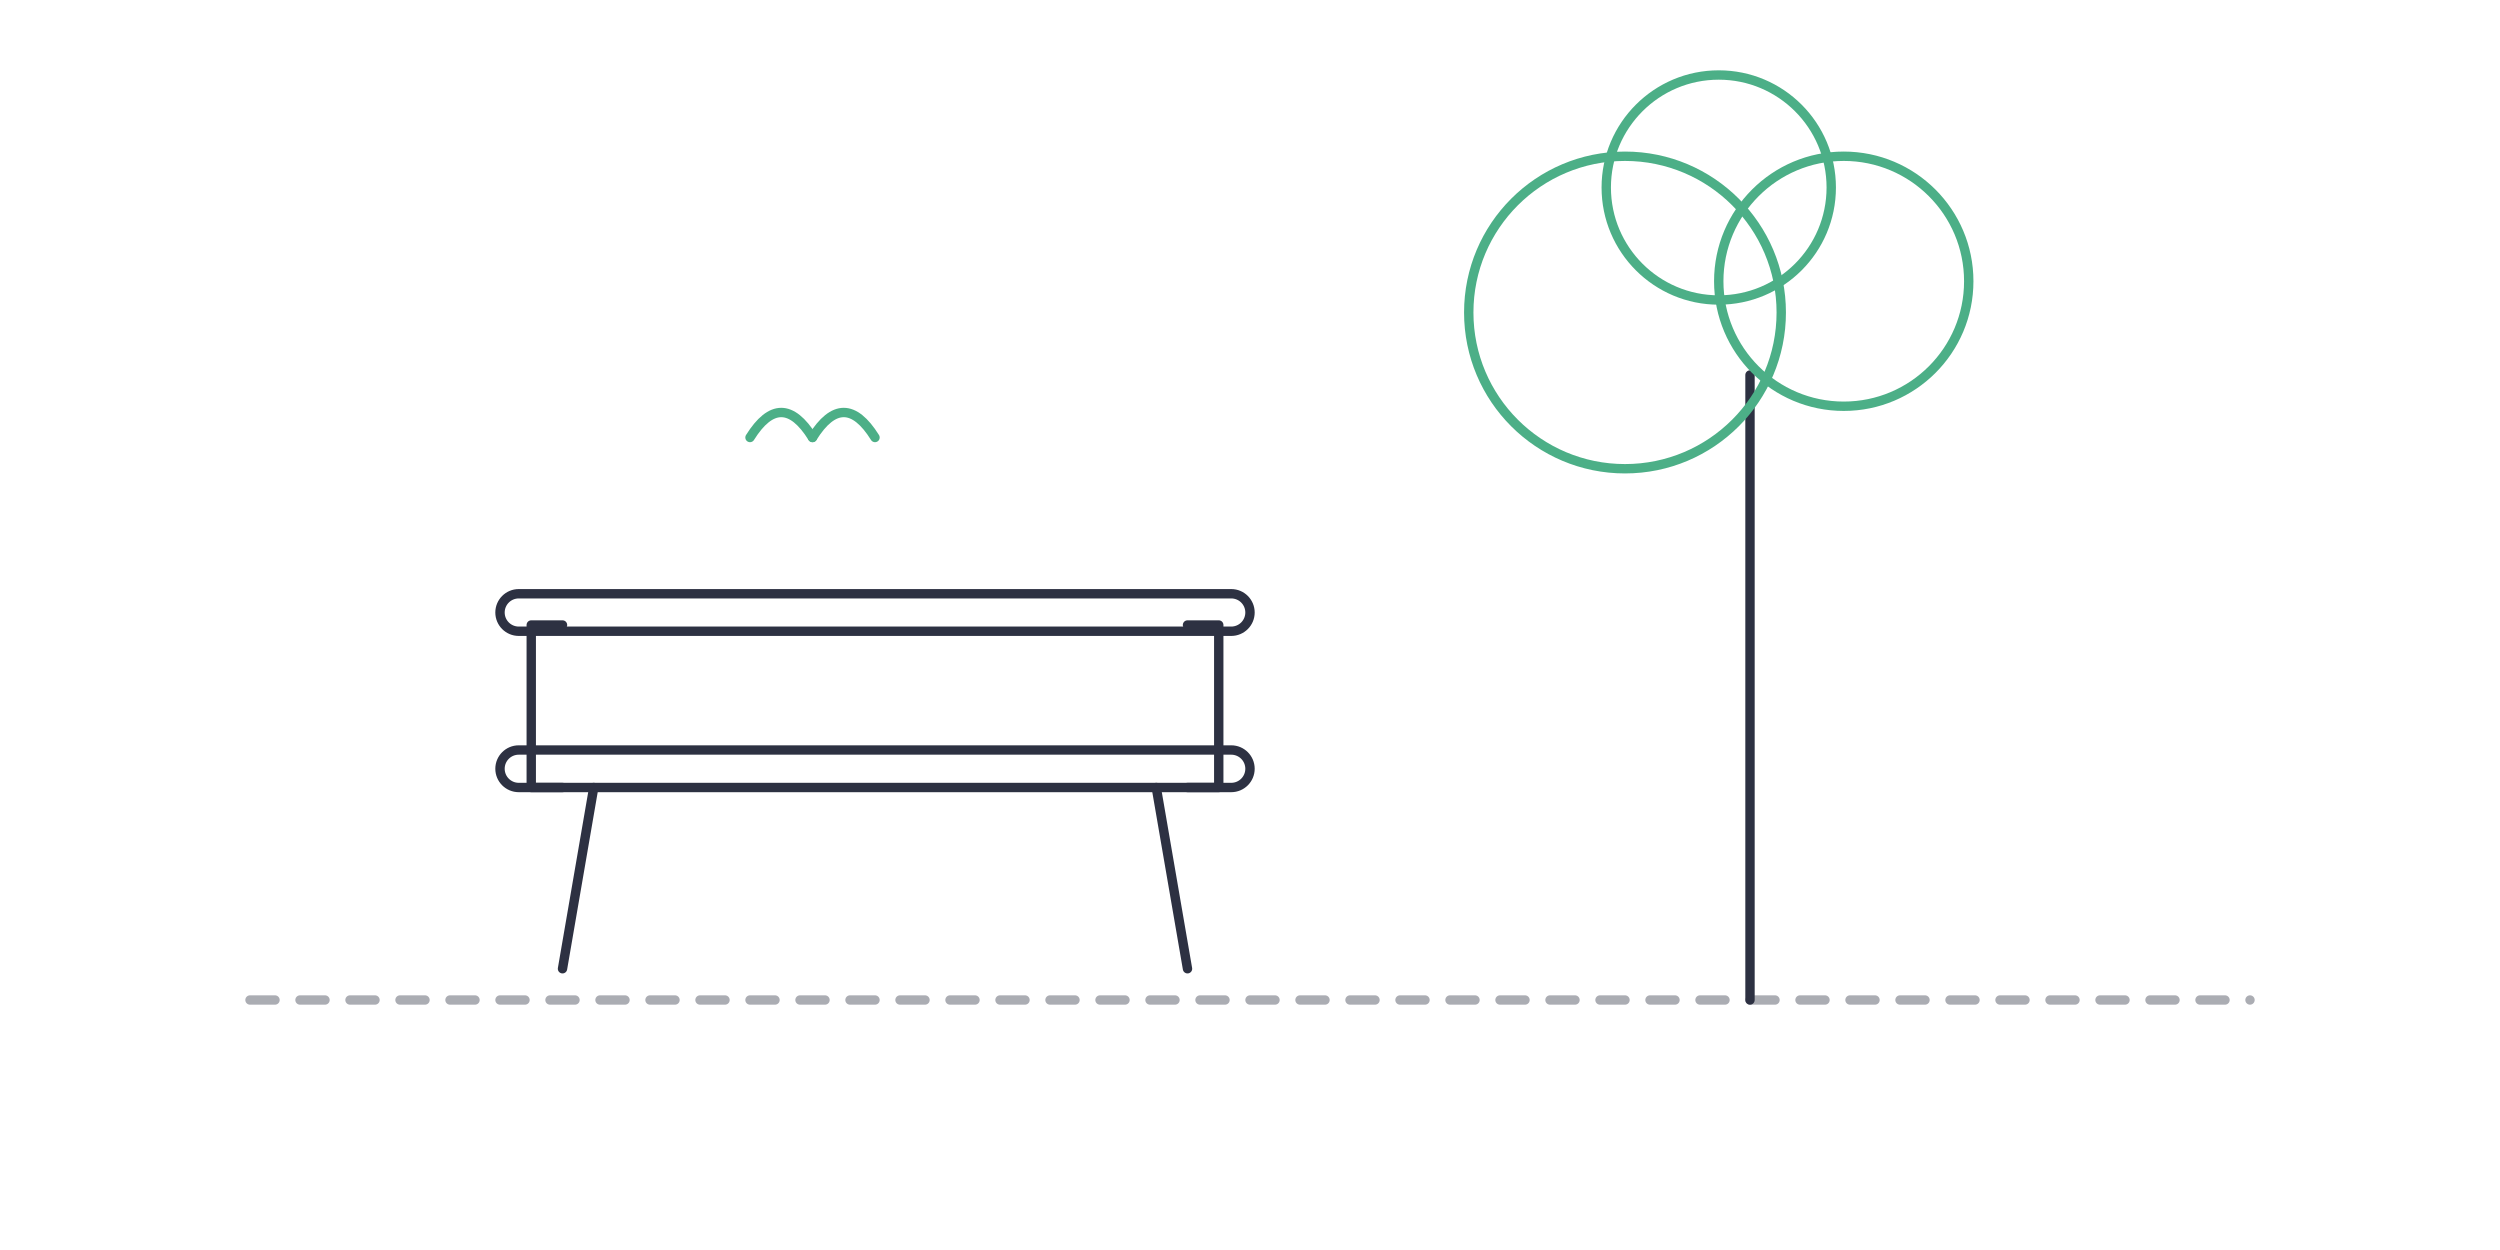
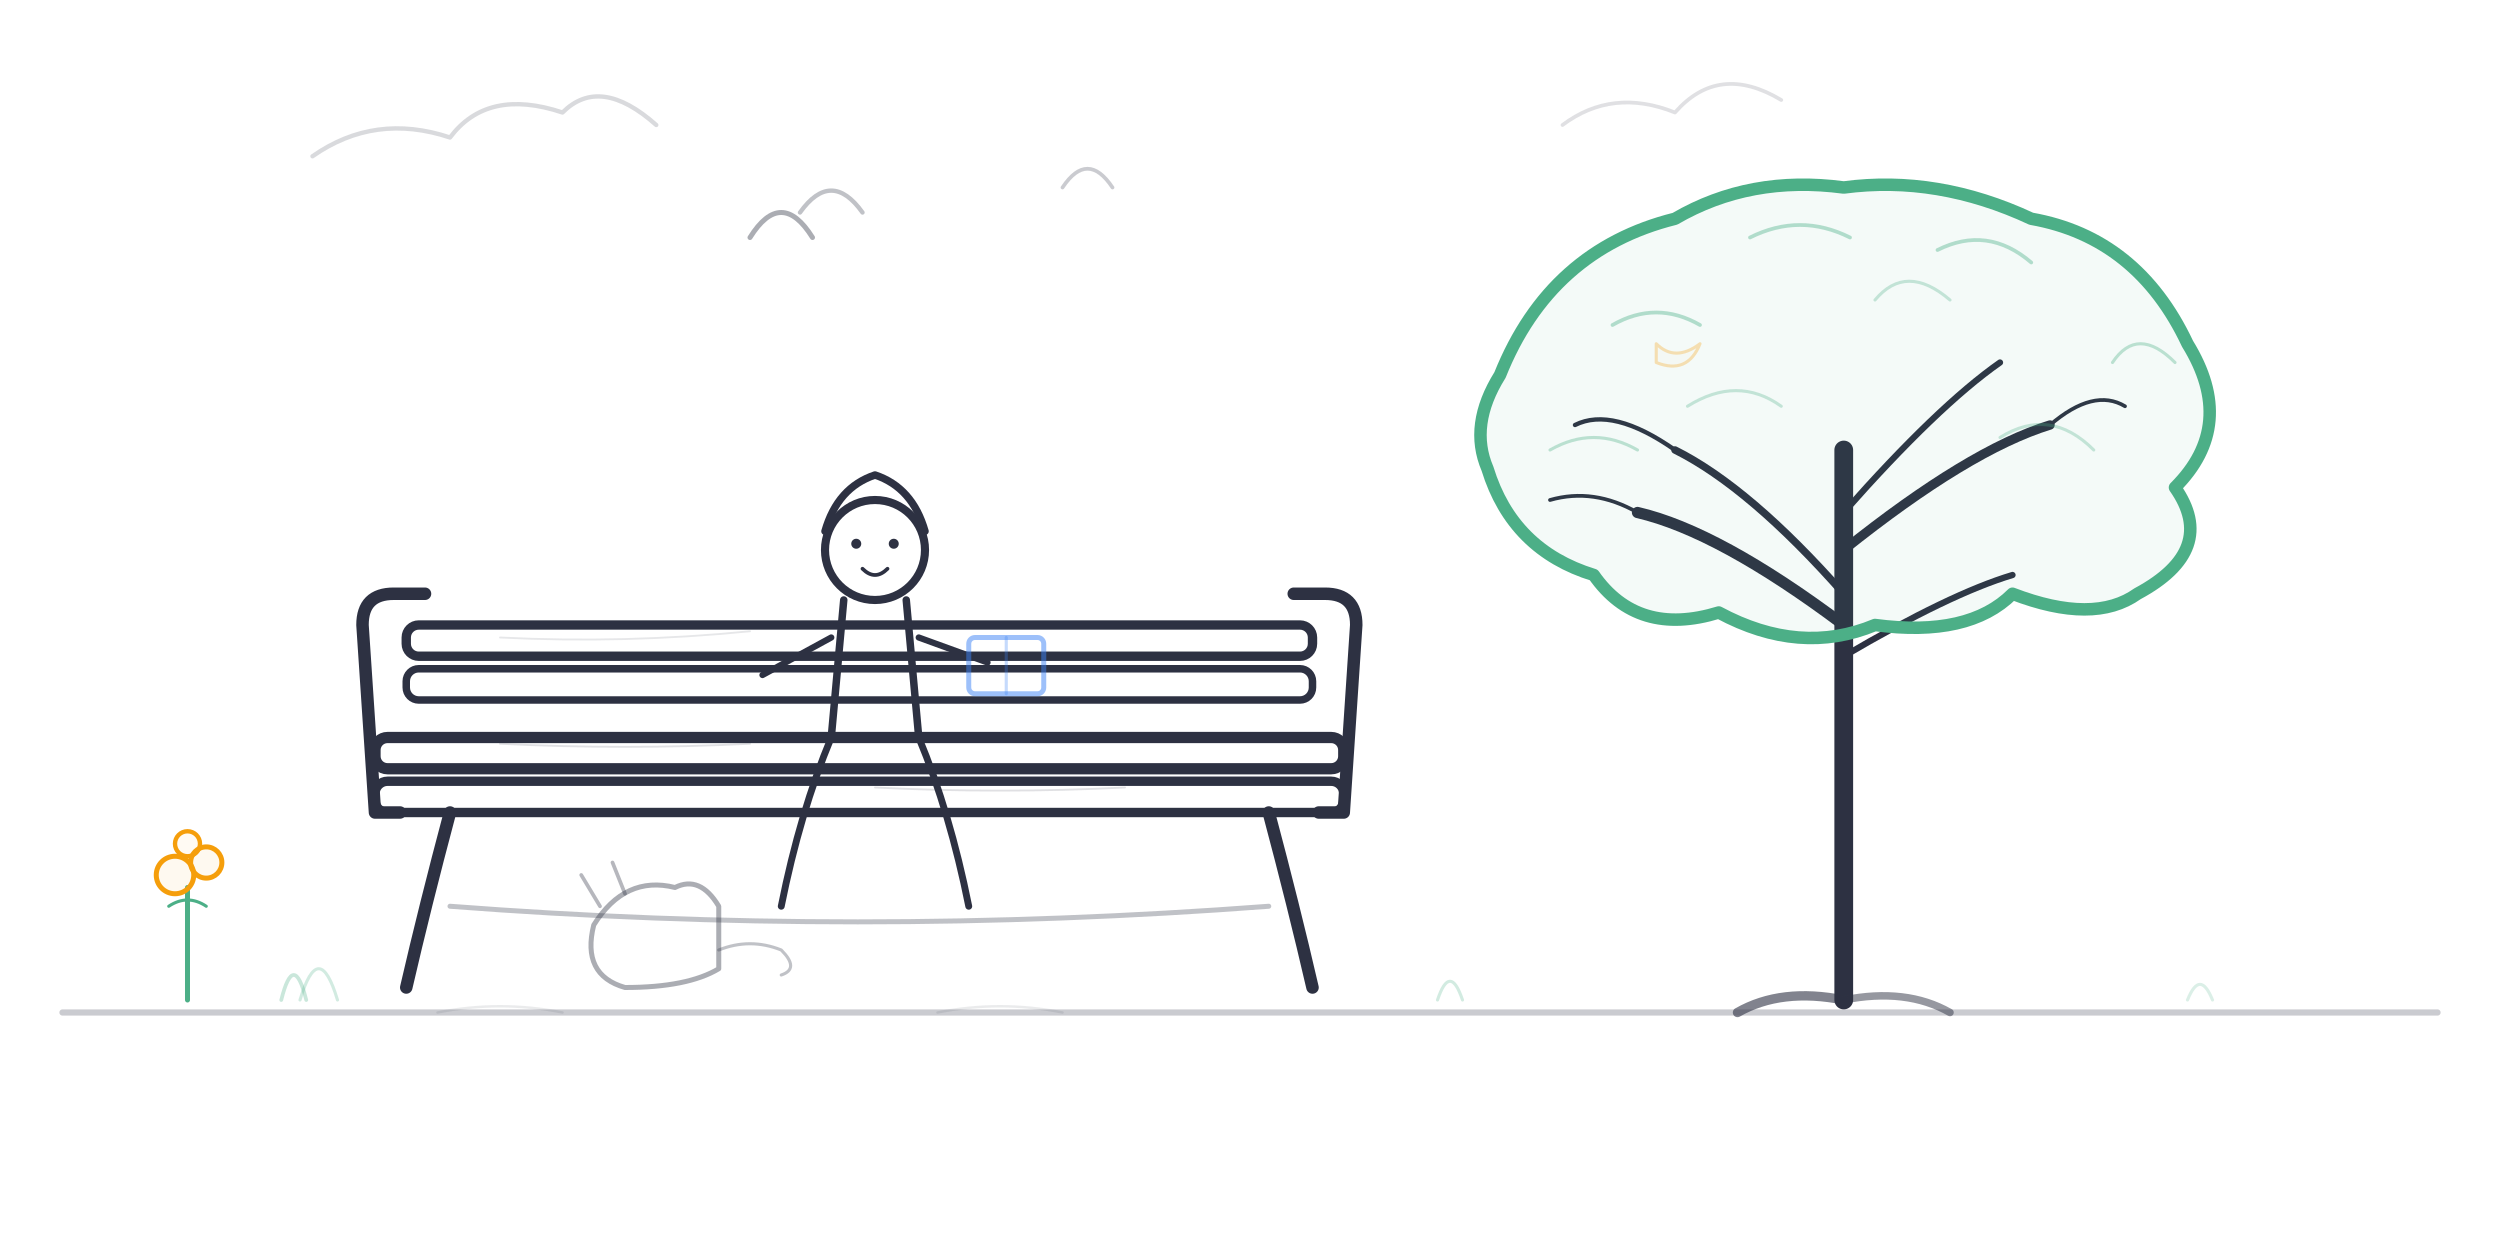
- <svg xmlns="http://www.w3.org/2000/svg" viewBox="0 0 400 200" fill="none" stroke="#2D3142" stroke-width="1.5" stroke-linecap="round" stroke-linejoin="round">
-   <line x1="280" y1="160" x2="280" y2="60" />
-   <circle cx="260" cy="50" r="25" fill="none" stroke="#4CAF87" stroke-width="1.5" />
-   <circle cx="295" cy="45" r="20" fill="none" stroke="#4CAF87" stroke-width="1.5" />
-   <circle cx="275" cy="30" r="18" fill="none" stroke="#4CAF87" stroke-width="1.5" />
-   <rect x="80" y="120" width="120" height="6" rx="3" />
-   <path d="M90 126 L85 126 L85 100 L90 100" />
-   <path d="M190 126 L195 126 L195 100 L190 100" />
-   <rect x="80" y="95" width="120" height="6" rx="3" />
-   <line x1="95" y1="126" x2="90" y2="155" />
-   <line x1="185" y1="126" x2="190" y2="155" />
-   <line x1="40" y1="160" x2="360" y2="160" stroke-dasharray="4 4" opacity="0.4" />
-   <path d="M120 70 Q125 62 130 70" stroke="#4CAF87" stroke-width="1.5" />
-   <path d="M130 70 Q135 62 140 70" stroke="#4CAF87" stroke-width="1.5" />
+ <svg xmlns="http://www.w3.org/2000/svg" viewBox="0 0 400 200" fill="none" stroke-linecap="round" stroke-linejoin="round">
+   <path d="M50 25 Q60 18 72 22 Q78 14 90 18 Q96 12 105 20" stroke="#2D3142" stroke-width="0.7" opacity="0.18" />
+   <path d="M250 20 Q258 14 268 18 Q275 10 285 16" stroke="#2D3142" stroke-width="0.6" opacity="0.15" />
+   <path d="M295 160 L295 72" stroke="#2D3142" stroke-width="3" />
+   <path d="M295 160 Q285 158 278 162" stroke="#2D3142" stroke-width="1.5" opacity="0.6" />
+   <path d="M295 160 Q305 158 312 162" stroke="#2D3142" stroke-width="1.2" opacity="0.5" />
+   <path d="M295 100 Q275 85 262 82" stroke="#2D3142" stroke-width="1.8" />
+   <path d="M295 88 Q315 72 328 68" stroke="#2D3142" stroke-width="1.5" />
+   <path d="M295 95 Q280 78 268 72" stroke="#2D3142" stroke-width="1.2" />
+   <path d="M295 82 Q310 65 320 58" stroke="#2D3142" stroke-width="1" />
+   <path d="M295 105 Q312 95 322 92" stroke="#2D3142" stroke-width="1" />
+   <path d="M268 72 Q258 65 252 68" stroke="#2D3142" stroke-width="0.7" />
+   <path d="M262 82 Q255 78 248 80" stroke="#2D3142" stroke-width="0.6" />
+   <path d="M328 68 Q335 62 340 65" stroke="#2D3142" stroke-width="0.6" />
+   <path d="M240 60 Q248 40 268 35 Q280 28 295 30 Q310 28 325 35 Q342 38 350 55 Q358 68 348 78 Q355 88 342 95 Q335 100 322 95 Q315 102 300 100 Q288 105 275 98 Q262 102 255 92 Q242 88 238 75 Q235 68 240 60Z" stroke="#4CAF87" stroke-width="2" fill="#4CAF87" fill-opacity="0.06" />
+   <path d="M258 52 Q265 48 272 52" stroke="#4CAF87" stroke-width="0.6" opacity="0.4" />
+   <path d="M280 38 Q288 34 296 38" stroke="#4CAF87" stroke-width="0.6" opacity="0.4" />
+   <path d="M310 40 Q318 36 325 42" stroke="#4CAF87" stroke-width="0.6" opacity="0.4" />
+   <path d="M338 58 Q342 52 348 58" stroke="#4CAF87" stroke-width="0.5" opacity="0.35" />
+   <path d="M248 72 Q255 68 262 72" stroke="#4CAF87" stroke-width="0.5" opacity="0.35" />
+   <path d="M300 48 Q305 42 312 48" stroke="#4CAF87" stroke-width="0.5" opacity="0.3" />
+   <path d="M270 65 Q278 60 285 65" stroke="#4CAF87" stroke-width="0.5" opacity="0.3" />
+   <path d="M320 70 Q328 65 335 72" stroke="#4CAF87" stroke-width="0.5" opacity="0.3" />
+   <rect x="65" y="100" width="145" height="5" rx="2" stroke="#2D3142" stroke-width="1.5" />
+   <rect x="65" y="107" width="145" height="5" rx="2" stroke="#2D3142" stroke-width="1.2" />
+   <rect x="60" y="118" width="155" height="5" rx="2" stroke="#2D3142" stroke-width="1.8" />
+   <rect x="60" y="125" width="155" height="5" rx="2" stroke="#2D3142" stroke-width="1.5" />
+   <path d="M80 119 Q100 120 120 119" stroke="#2D3142" stroke-width="0.3" opacity="0.15" />
+   <path d="M140 126 Q160 127 180 126" stroke="#2D3142" stroke-width="0.3" opacity="0.15" />
+   <path d="M80 102 Q100 103 120 101" stroke="#2D3142" stroke-width="0.3" opacity="0.12" />
+   <path d="M64 130 L60 130 L58 100 Q58 95 63 95 L68 95" stroke="#2D3142" stroke-width="2" />
+   <path d="M211 130 L215 130 L217 100 Q217 95 212 95 L207 95" stroke="#2D3142" stroke-width="2" />
+   <path d="M72 130 Q68 145 65 158" stroke="#2D3142" stroke-width="2" />
+   <path d="M203 130 Q207 145 210 158" stroke="#2D3142" stroke-width="2" />
+   <path d="M72 145 Q137 150 203 145" stroke="#2D3142" stroke-width="0.8" opacity="0.3" />
+   <circle cx="140" cy="88" r="8" stroke="#2D3142" stroke-width="1.3" />
+   <path d="M132 85 Q134 78 140 76 Q146 78 148 85" stroke="#2D3142" stroke-width="1.2" />
+   <circle cx="137" cy="87" r="0.8" fill="#2D3142" stroke="none" />
+   <circle cx="143" cy="87" r="0.8" fill="#2D3142" stroke="none" />
+   <path d="M138 91 Q140 93 142 91" stroke="#2D3142" stroke-width="0.6" />
+   <path d="M135 96 L133 118" stroke="#2D3142" stroke-width="1.2" />
+   <path d="M145 96 L147 118" stroke="#2D3142" stroke-width="1.2" />
+   <path d="M133 102 L122 108" stroke="#2D3142" stroke-width="1" />
+   <path d="M147 102 L158 106" stroke="#2D3142" stroke-width="1" />
+   <path d="M133 118 Q128 130 125 145" stroke="#2D3142" stroke-width="1.1" />
+   <path d="M147 118 Q152 130 155 145" stroke="#2D3142" stroke-width="1.1" />
+   <rect x="155" y="102" width="12" height="9" rx="1" stroke="#3B82F6" stroke-width="0.8" opacity="0.5" />
+   <line x1="161" y1="102" x2="161" y2="111" stroke="#3B82F6" stroke-width="0.5" opacity="0.3" />
+   <path d="M95 148 Q100 140 108 142 Q112 140 115 145 L115 155 Q110 158 100 158 Q93 156 95 148Z" stroke="#2D3142" stroke-width="0.8" opacity="0.4" />
+   <path d="M96 145 L93 140" stroke="#2D3142" stroke-width="0.6" opacity="0.35" />
+   <path d="M100 143 L98 138" stroke="#2D3142" stroke-width="0.6" opacity="0.35" />
+   <path d="M115 152 Q120 150 125 152 Q128 155 125 156" stroke="#2D3142" stroke-width="0.5" opacity="0.3" />
+   <path d="M120 38 Q125 30 130 38" stroke="#2D3142" stroke-width="0.8" opacity="0.4" />
+   <path d="M128 34 Q133 27 138 34" stroke="#2D3142" stroke-width="0.7" opacity="0.3" />
+   <path d="M170 30 Q174 24 178 30" stroke="#2D3142" stroke-width="0.6" opacity="0.25" />
+   <line x1="30" y1="160" x2="30" y2="142" stroke="#4CAF87" stroke-width="0.8" />
+   <path d="M27 145 Q30 143 33 145" stroke="#4CAF87" stroke-width="0.5" />
+   <circle cx="28" cy="140" r="3" stroke="#F59E0B" stroke-width="0.8" fill="#F59E0B" fill-opacity="0.06" />
+   <circle cx="33" cy="138" r="2.5" stroke="#F59E0B" stroke-width="0.8" fill="#F59E0B" fill-opacity="0.06" />
+   <circle cx="30" cy="135" r="2" stroke="#F59E0B" stroke-width="0.7" fill="#F59E0B" fill-opacity="0.05" />
+   <path d="M45 160 Q47 152 49 160" stroke="#4CAF87" stroke-width="0.6" opacity="0.3" />
+   <path d="M48 160 Q51 150 54 160" stroke="#4CAF87" stroke-width="0.5" opacity="0.25" />
+   <path d="M230 160 Q232 154 234 160" stroke="#4CAF87" stroke-width="0.5" opacity="0.25" />
+   <path d="M350 160 Q352 155 354 160" stroke="#4CAF87" stroke-width="0.5" opacity="0.2" />
+   <path d="M265 55 Q268 58 272 55 Q270 60 265 58Z" stroke="#F59E0B" stroke-width="0.5" opacity="0.3" fill="#F59E0B" fill-opacity="0.05" />
+   <line x1="10" y1="162" x2="390" y2="162" stroke="#2D3142" stroke-width="1" opacity="0.25" />
+   <path d="M70 162 Q80 160 90 162" stroke="#2D3142" stroke-width="0.4" opacity="0.1" />
+   <path d="M150 162 Q160 160 170 162" stroke="#2D3142" stroke-width="0.4" opacity="0.1" />
</svg>
